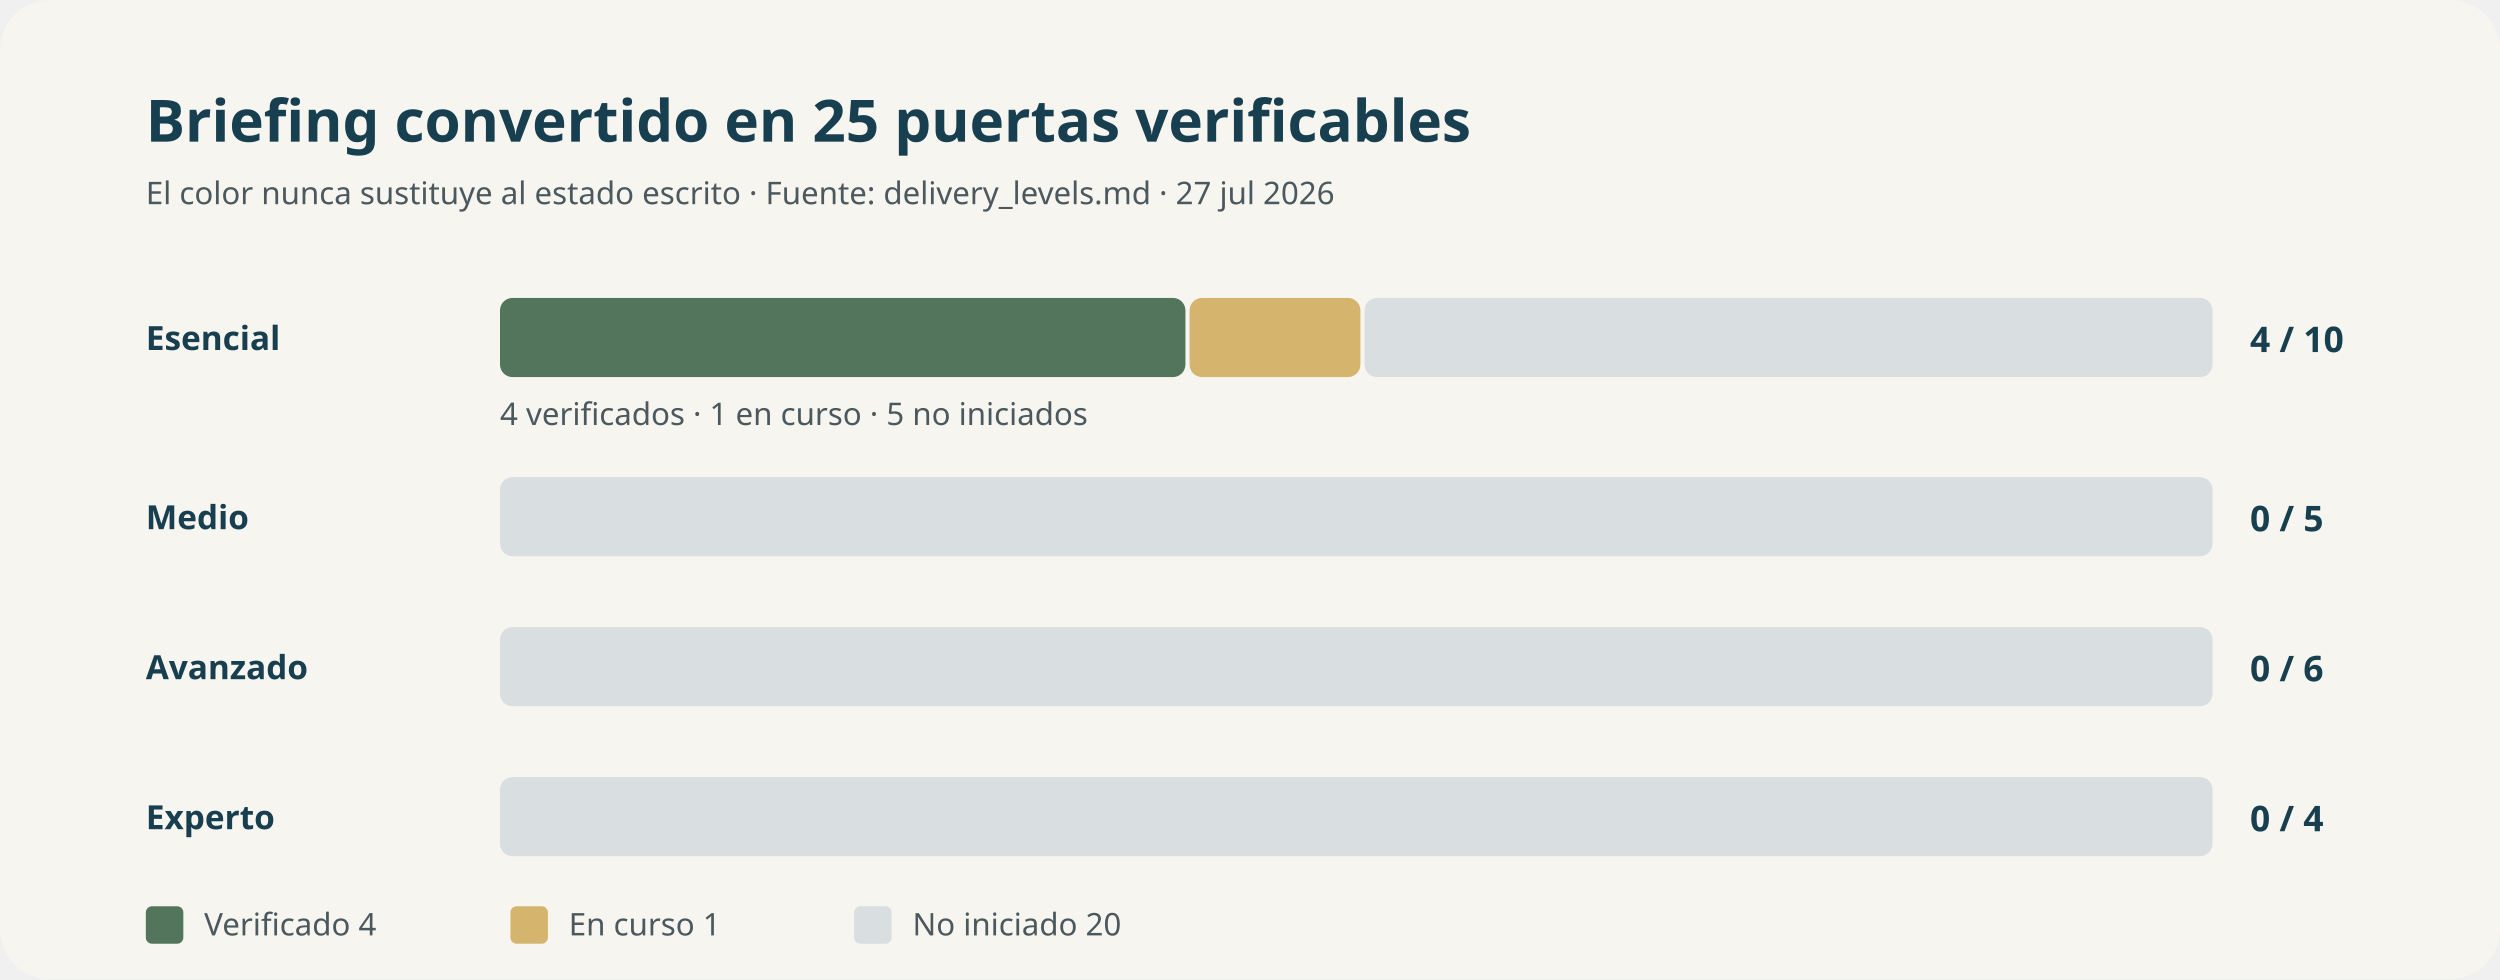
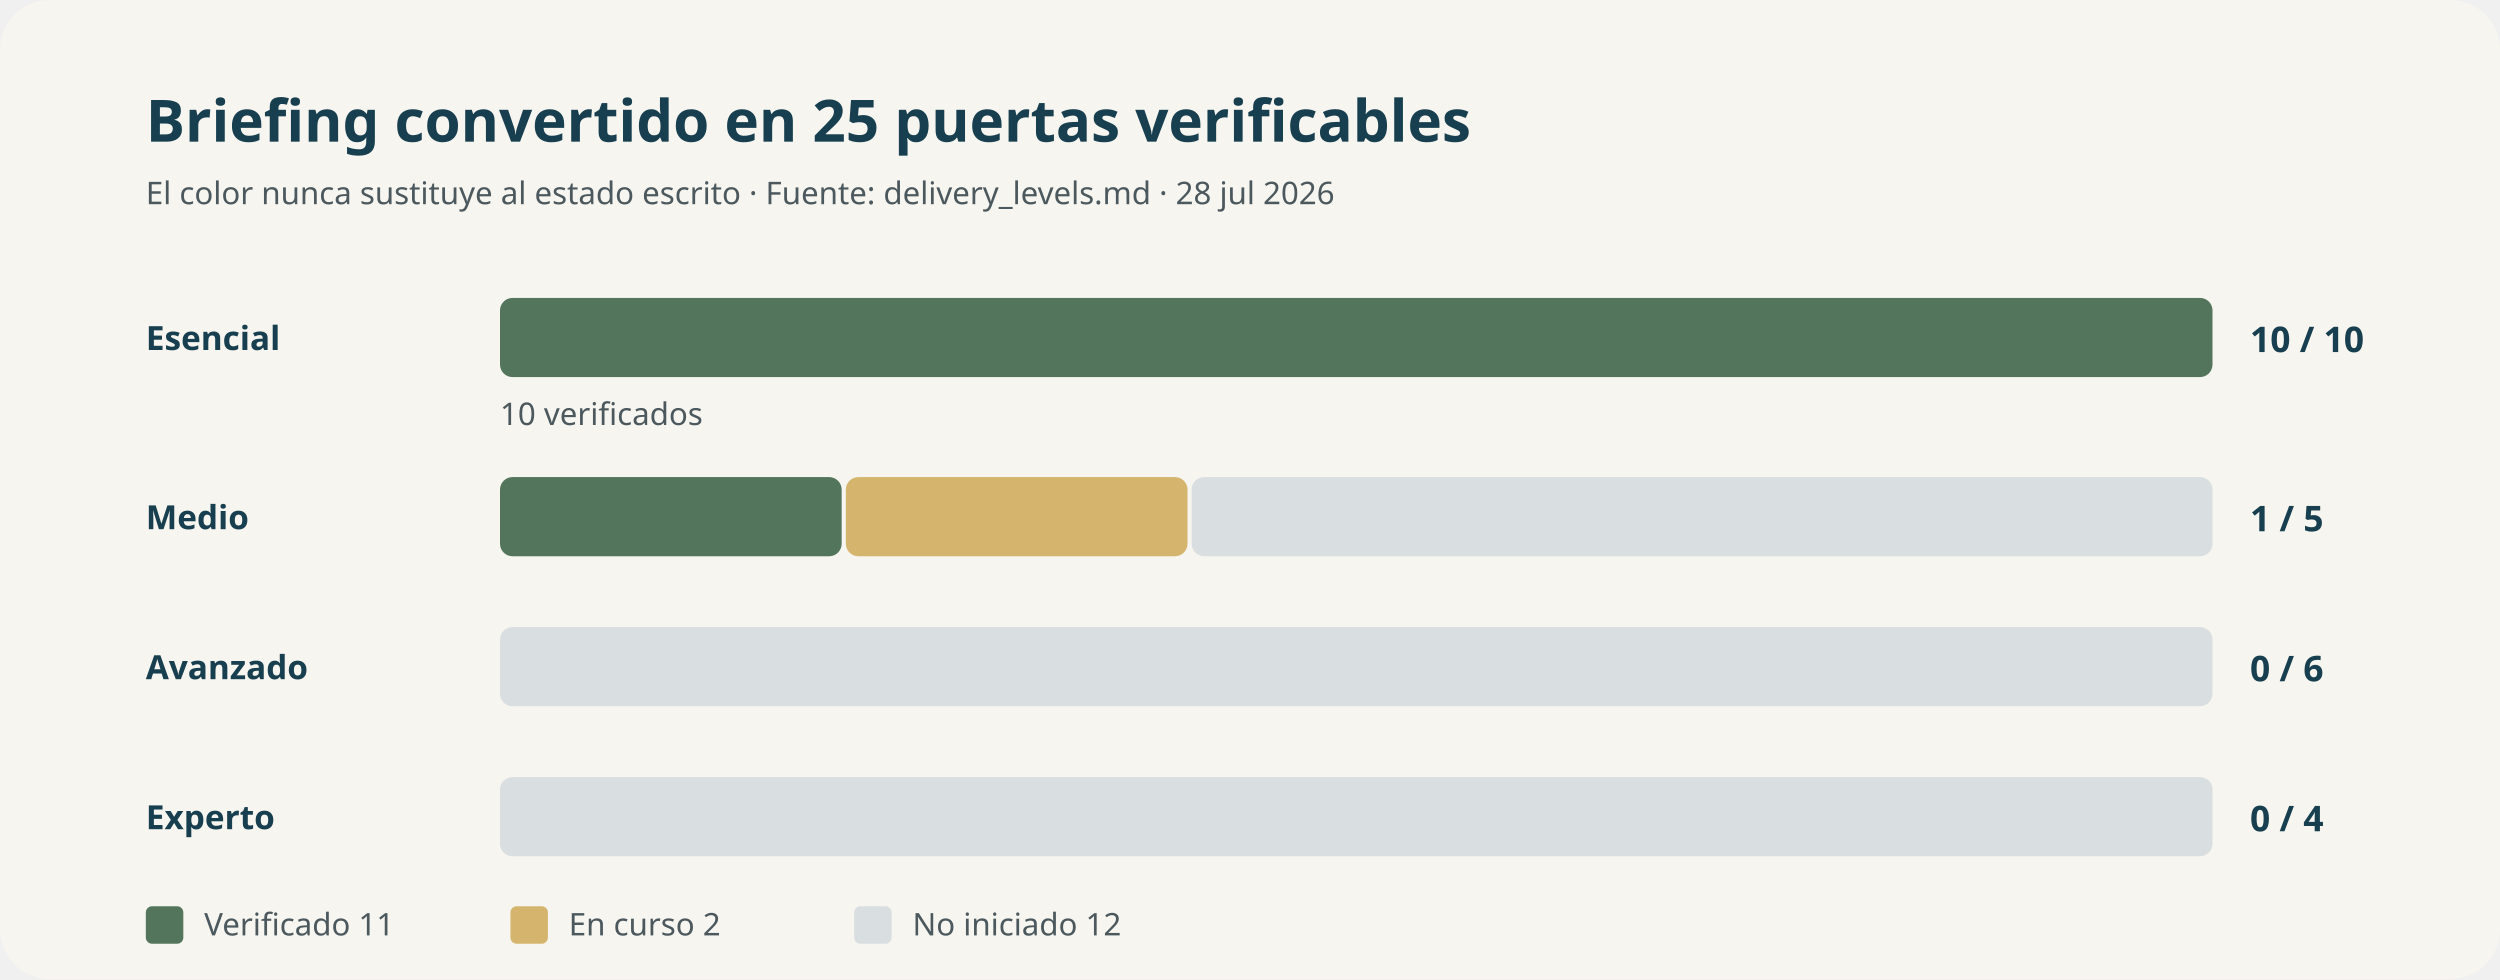
<svg xmlns="http://www.w3.org/2000/svg" width="1200" height="470" viewBox="0 0 1200 470" role="img" aria-labelledby="title desc">
  <defs>
    <style>
      .bg{fill:#f7f5ef}.title{font:700 28px system-ui,sans-serif;fill:#173f4f}.copy{font:400 15px system-ui,sans-serif;fill:#4b585e}
      .label{font:700 16px system-ui,sans-serif;fill:#173f4f}.count{font:700 17px system-ui,sans-serif;fill:#173f4f}
      .not{fill:#d9dee0}.doing{fill:#d5b56e}.done{fill:#52755b}.line{stroke:#fff;stroke-width:2}
    </style>
  </defs>
  <rect class="bg" width="1200" height="470" rx="24" />
  <text class="title" x="70" y="68">Briefing convertido en 25 puertas verificables</text>
-   <text class="copy" x="70" y="98">El color nunca sustituye al estado escrito · Fuente: delivery_levels.md · 27 jul 2026</text>
+   <text class="copy" x="70" y="98">El color nunca sustituye al estado escrito · Fuente: delivery_levels.md · 28 jul 2026</text>
  <text class="label" x="70" y="168">Esencial</text>
-   <rect class="done" x="240" y="143" width="329" height="38" rx="6" />
-   <rect class="doing" x="571" y="143" width="82" height="38" rx="6" />
-   <rect class="not" x="655" y="143" width="407" height="38" rx="6" />
-   <text class="count" x="1080" y="169">4 / 10</text>
-   <text class="copy" x="240" y="204">4 verificados · 1 en curso · 5 no iniciados</text>
+   <rect class="done" x="240" y="143" width="822" height="38" rx="6" />
+   <text class="count" x="1080" y="169">10 / 10</text>
+   <text class="copy" x="240" y="204">10 verificados</text>
  <text class="label" x="70" y="254">Medio</text>
-   <rect class="not" x="240" y="229" width="822" height="38" rx="6" />
-   <text class="count" x="1080" y="255">0 / 5</text>
+   <rect class="done" x="240" y="229" width="164" height="38" rx="6" />
+   <rect class="doing" x="406" y="229" width="164" height="38" rx="6" />
+   <rect class="not" x="572" y="229" width="490" height="38" rx="6" />
+   <text class="count" x="1080" y="255">1 / 5</text>
  <text class="label" x="70" y="326">Avanzado</text>
  <rect class="not" x="240" y="301" width="822" height="38" rx="6" />
  <text class="count" x="1080" y="327">0 / 6</text>
  <text class="label" x="70" y="398">Experto</text>
  <rect class="not" x="240" y="373" width="822" height="38" rx="6" />
  <text class="count" x="1080" y="399">0 / 4</text>
  <rect class="done" x="70" y="435" width="18" height="18" rx="3" />
-   <text class="copy" x="98" y="449">Verificado 4</text>
+   <text class="copy" x="98" y="449">Verificado 11</text>
  <rect class="doing" x="245" y="435" width="18" height="18" rx="3" />
-   <text class="copy" x="273" y="449">En curso 1</text>
+   <text class="copy" x="273" y="449">En curso 2</text>
  <rect class="not" x="410" y="435" width="18" height="18" rx="3" />
-   <text class="copy" x="438" y="449">No iniciado 20</text>
+   <text class="copy" x="438" y="449">No iniciado 12</text>
</svg>
